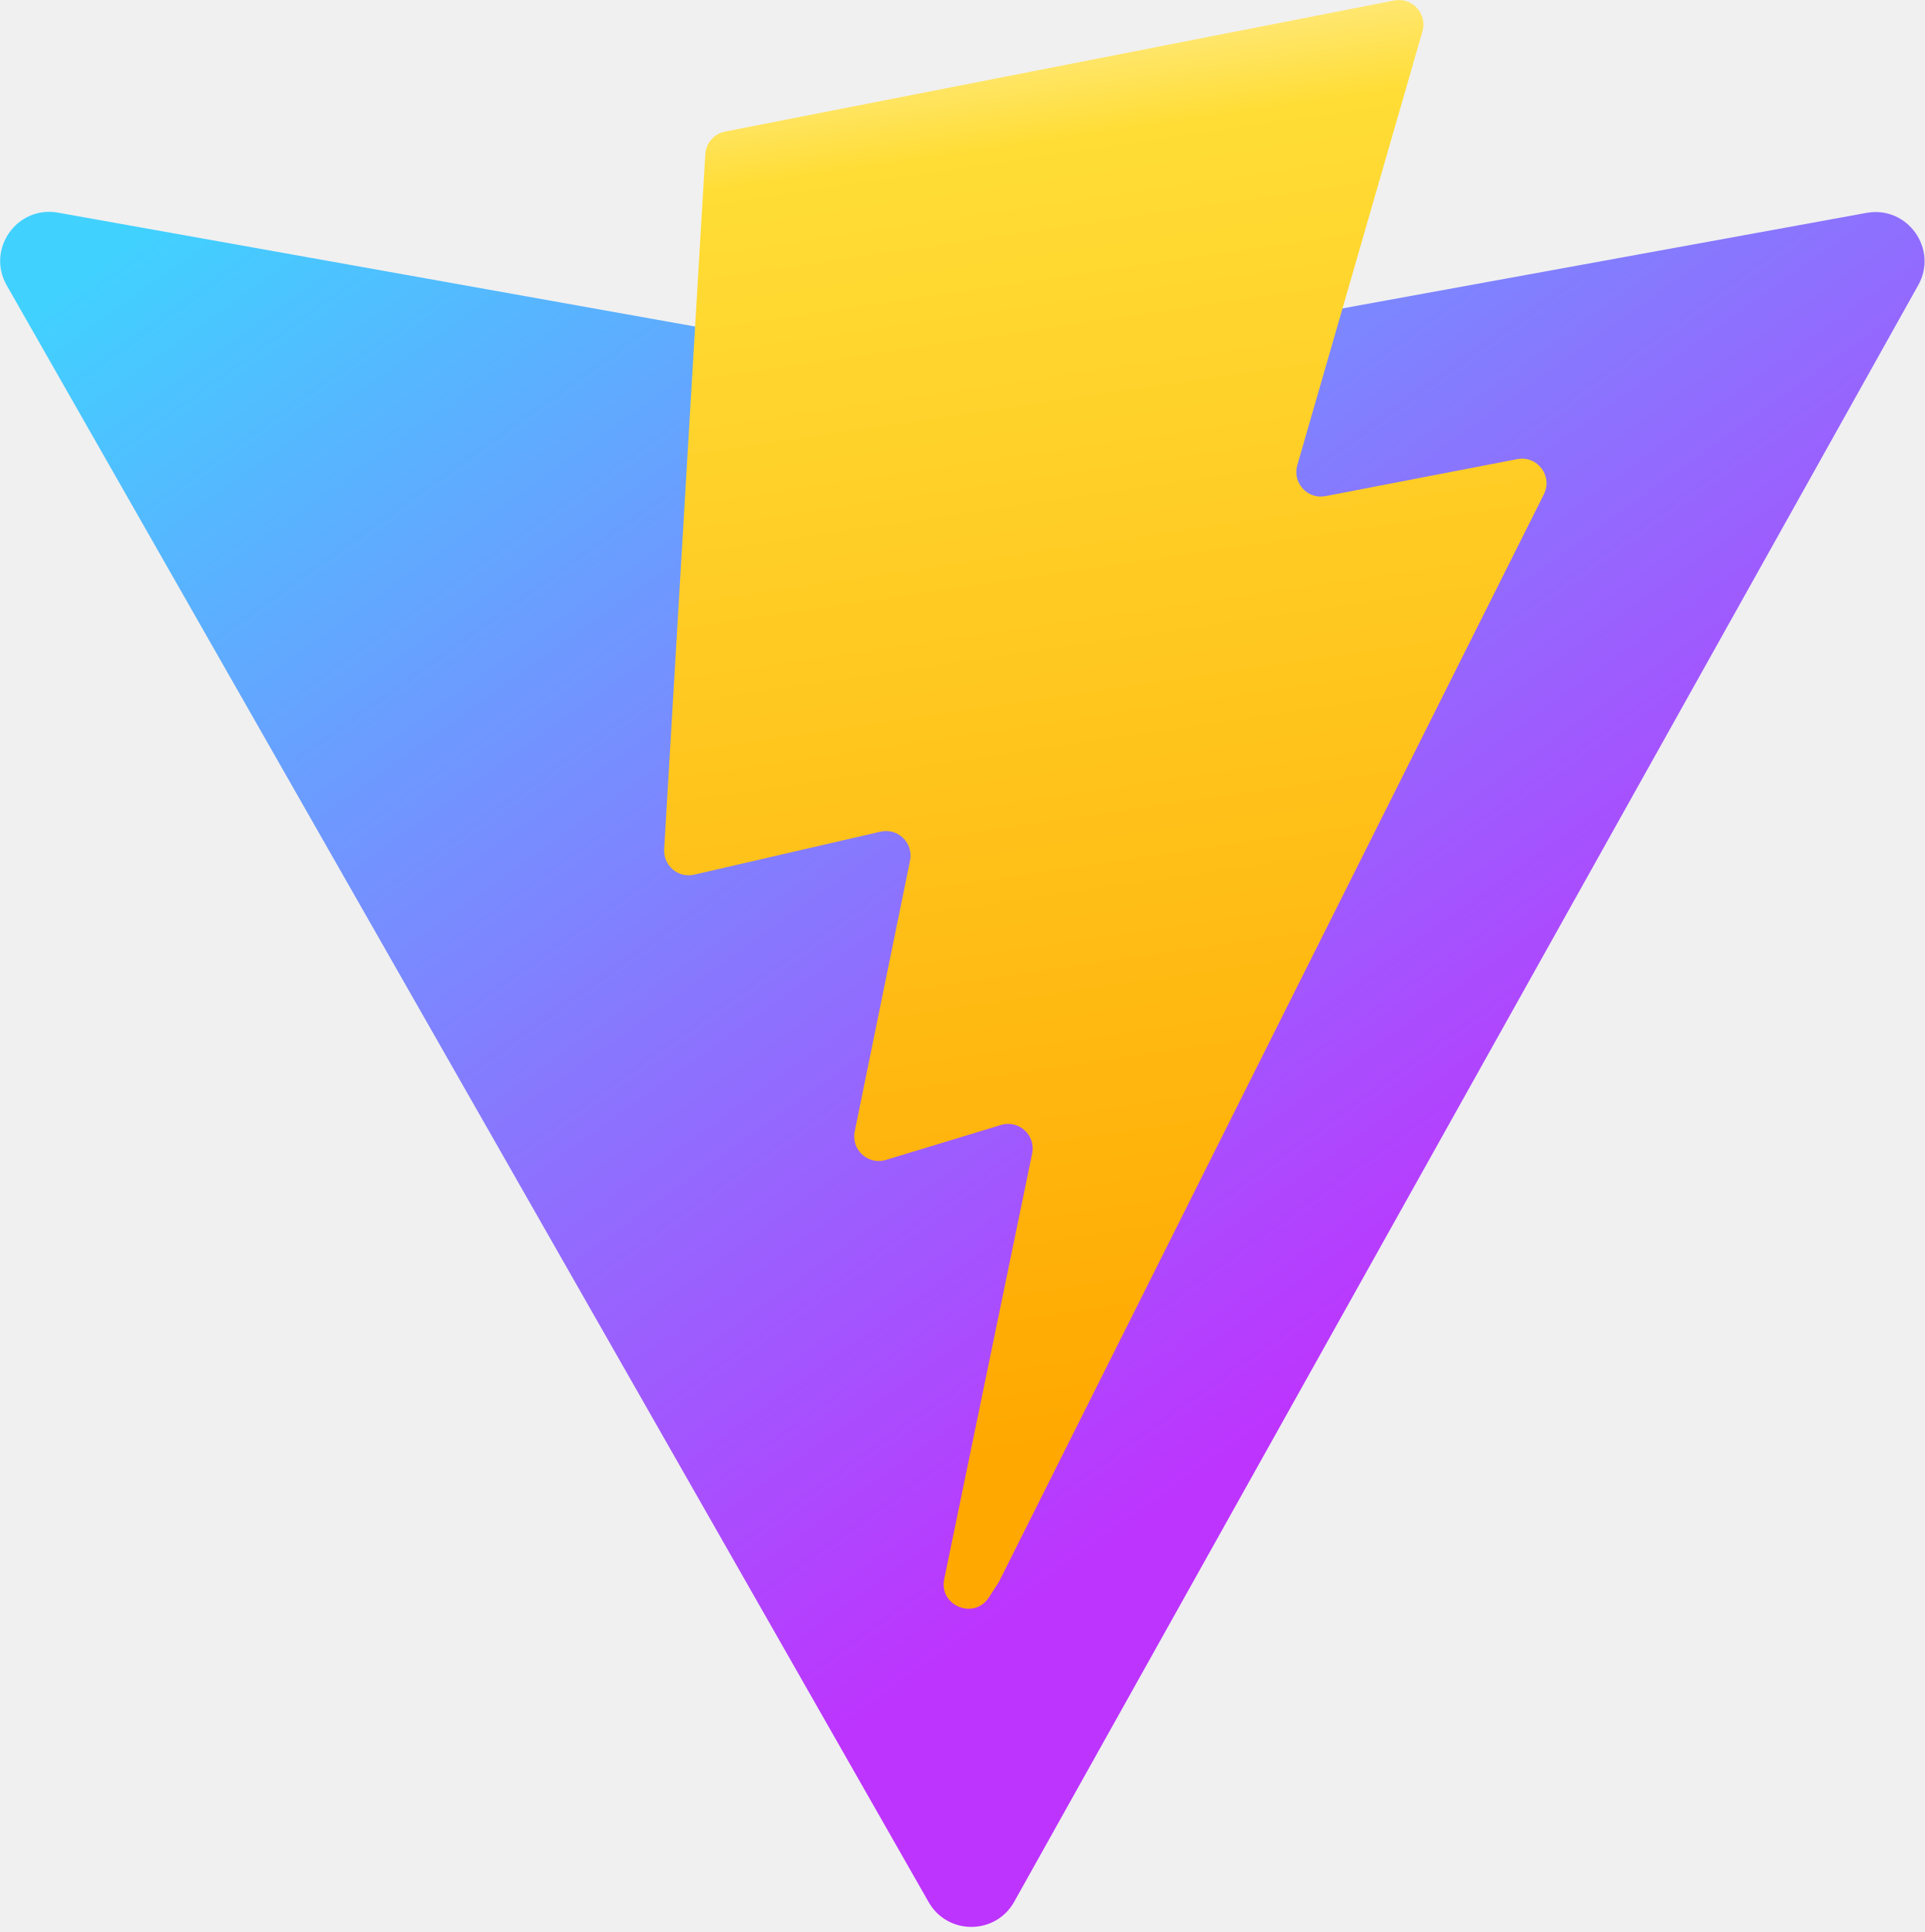
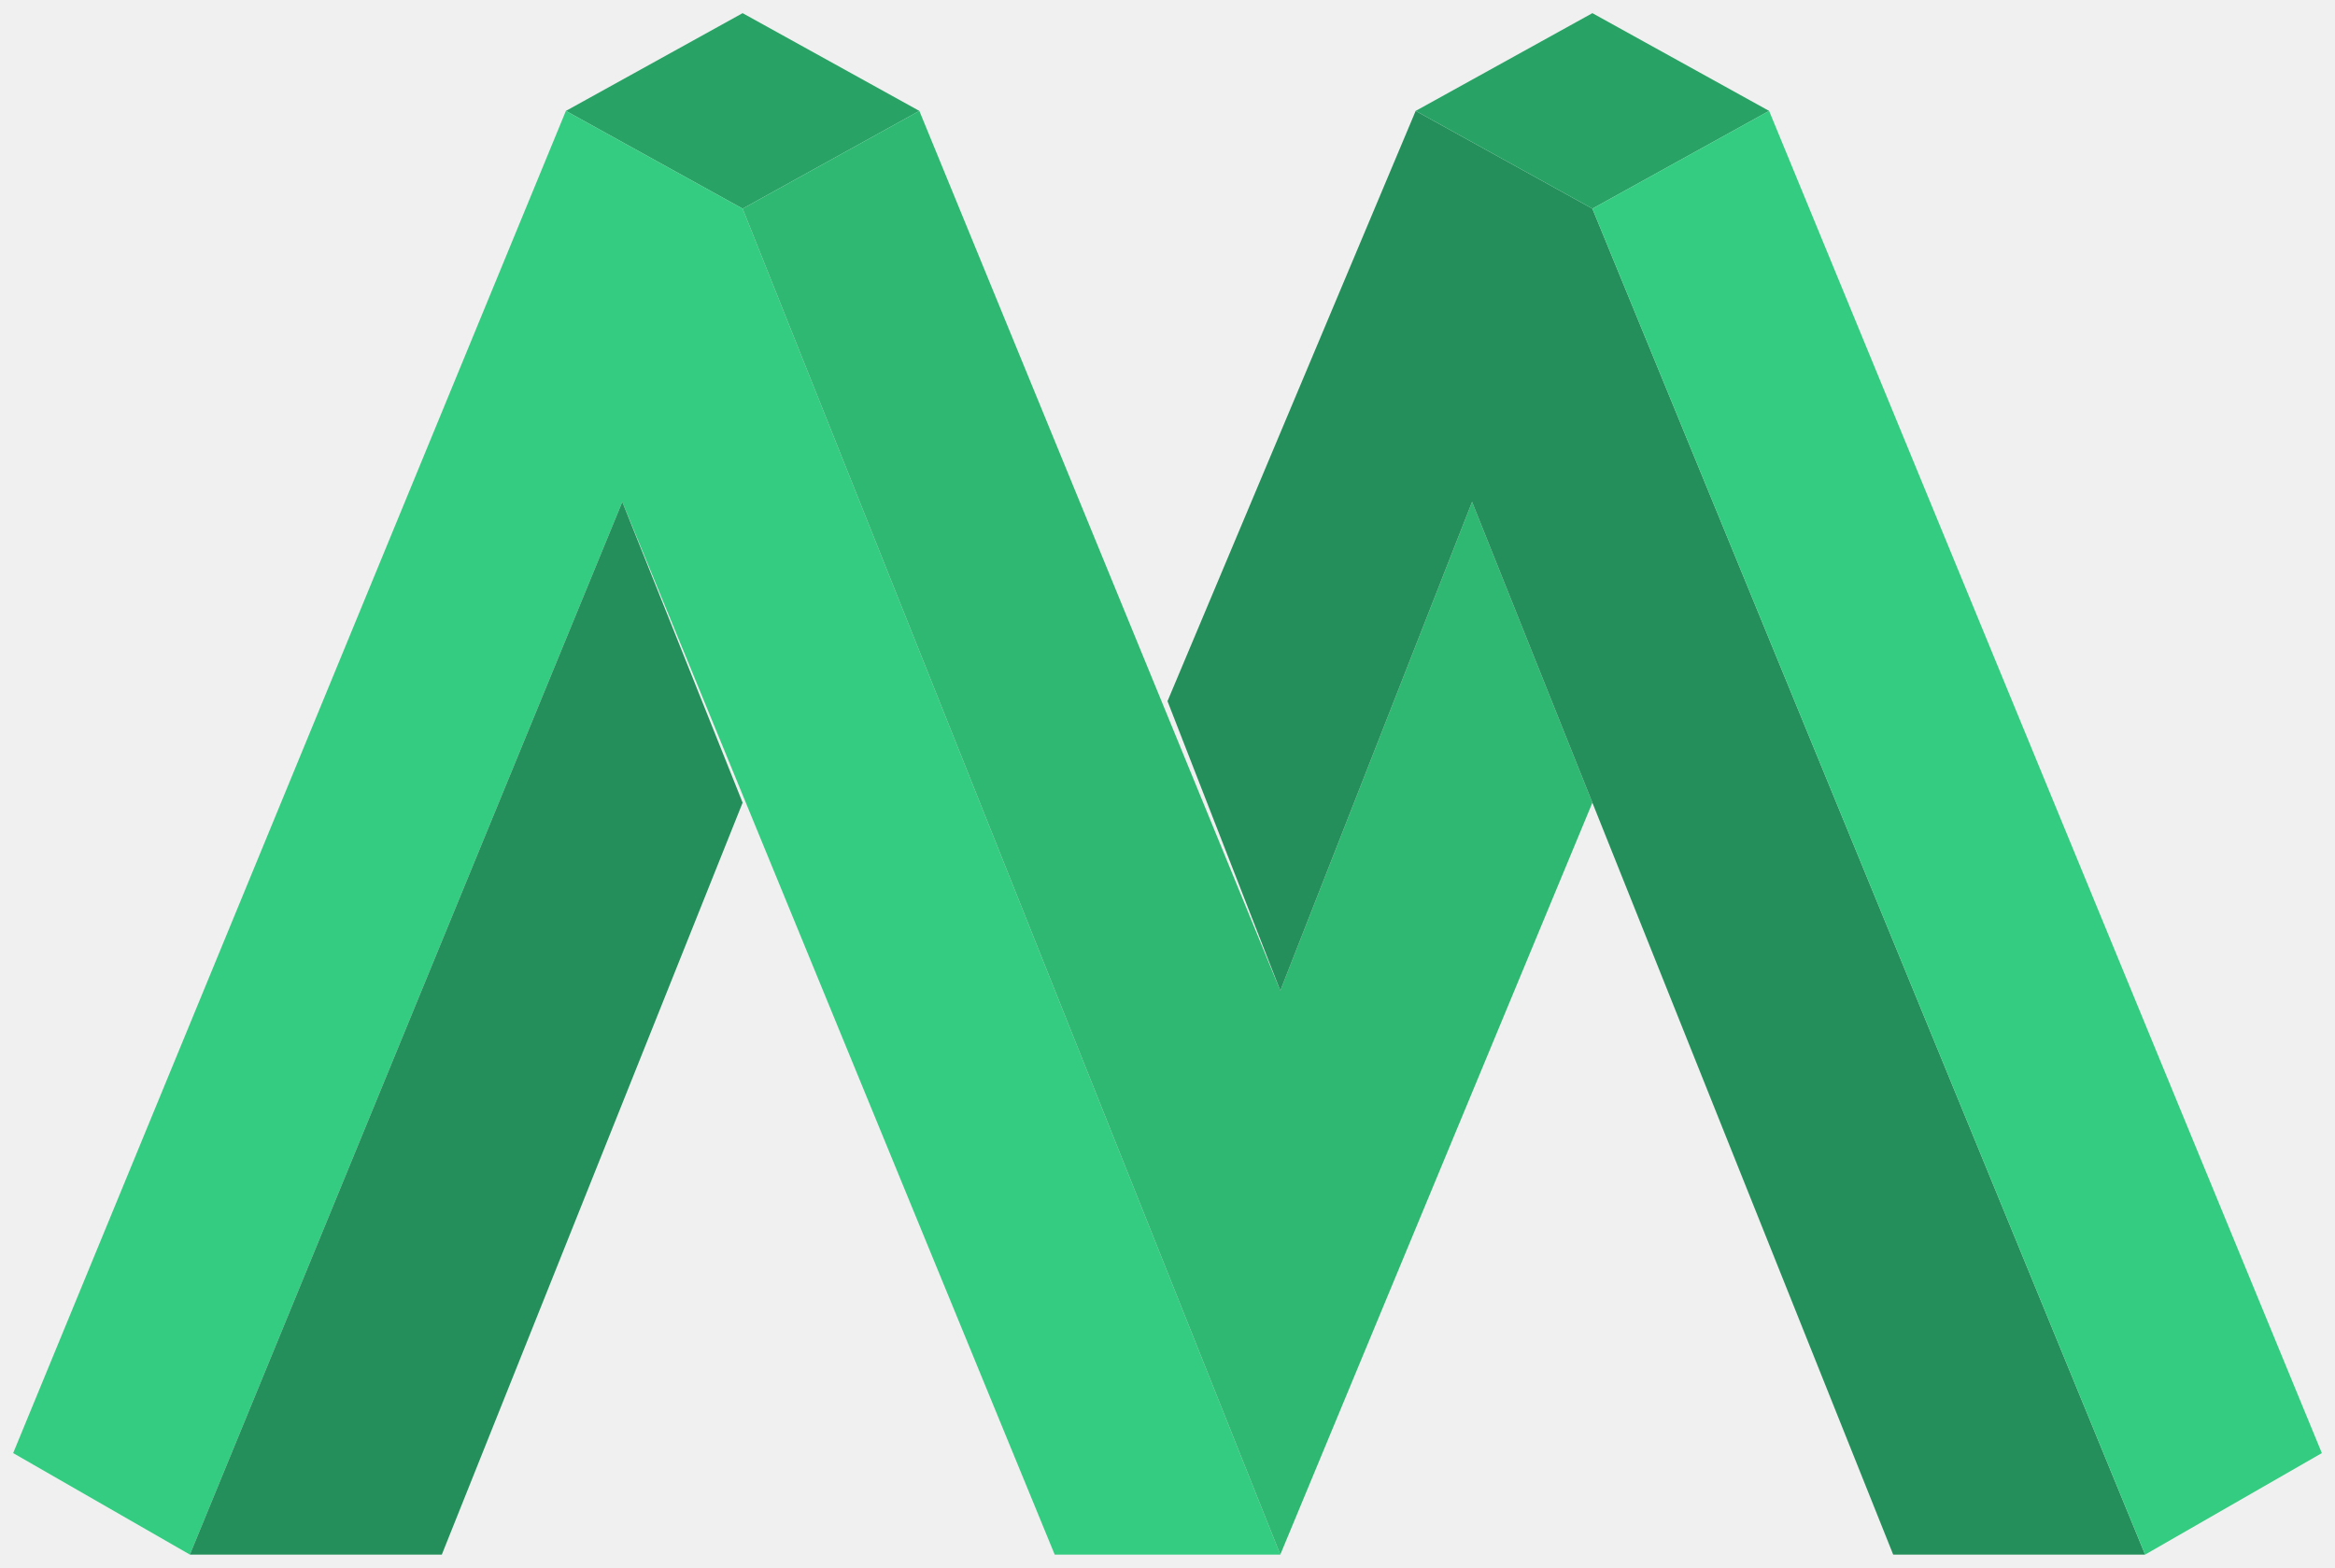
- <svg xmlns="http://www.w3.org/2000/svg" aria-hidden="true" role="img" class="iconify iconify--logos" width="31.88" height="32" preserveAspectRatio="xMidYMid meet" viewBox="0 0 256 257">
-   <defs>
-     <linearGradient id="IconifyId1813088fe1fbc01fb466" x1="-.828%" x2="57.636%" y1="7.652%" y2="78.411%">
-       <stop offset="0%" stop-color="#41D1FF" />
-       <stop offset="100%" stop-color="#BD34FE" />
-     </linearGradient>
-     <linearGradient id="IconifyId1813088fe1fbc01fb467" x1="43.376%" x2="50.316%" y1="2.242%" y2="89.03%">
-       <stop offset="0%" stop-color="#FFEA83" />
-       <stop offset="8.333%" stop-color="#FFDD35" />
-       <stop offset="100%" stop-color="#FFA800" />
-     </linearGradient>
-   </defs>
-   <path fill="url(#IconifyId1813088fe1fbc01fb466)" d="M255.153 37.938L134.897 252.976c-2.483 4.44-8.862 4.466-11.382.048L.875 37.958c-2.746-4.814 1.371-10.646 6.827-9.67l120.385 21.517a6.537 6.537 0 0 0 2.322-.004l117.867-21.483c5.438-.991 9.574 4.796 6.877 9.62Z" />
-   <path fill="url(#IconifyId1813088fe1fbc01fb467)" d="M185.432.063L96.44 17.501a3.268 3.268 0 0 0-2.634 3.014l-5.474 92.456a3.268 3.268 0 0 0 3.997 3.378l24.777-5.718c2.318-.535 4.413 1.507 3.936 3.838l-7.361 36.047c-.495 2.426 1.782 4.5 4.151 3.78l15.304-4.649c2.372-.72 4.652 1.36 4.15 3.788l-11.698 56.621c-.732 3.542 3.979 5.473 5.943 2.437l1.313-2.028l72.516-144.72c1.215-2.423-.88-5.186-3.54-4.672l-25.505 4.922c-2.396.462-4.435-1.77-3.759-4.114l16.646-57.705c.677-2.35-1.37-4.583-3.769-4.113Z" />
+ <svg xmlns="http://www.w3.org/2000/svg" width="310.5mm" height="208.5mm" viewBox="0 0 310.5 208.5" version="1.1" id="svg1" xml:space="preserve">
+   <defs id="defs1" />
+   <g id="layer1" style="display:inline" transform="translate(-769.64,209.4015)">
+     <path style="display:inline;fill:#29a365;fill-opacity:1;stroke:#ffffff;stroke-width:3.5;stroke-linecap:butt;stroke-linejoin:round;stroke-dasharray:none;stroke-opacity:0;paint-order:normal" d="m 844.89,-194.652 23.5,-13 23.5,13 -23.5,13 -23.5,-13" id="path24-2-3" />
+     <path style="display:inline;fill:#33cc80;fill-opacity:1;stroke:#ffffff;stroke-width:3.5;stroke-linecap:round;stroke-linejoin:round;stroke-dasharray:none;stroke-opacity:0;paint-order:normal" d="m 844.89,-194.652 -73.5,178.5 23.5,13.5 57.5,-140 57.5,140 h 30 l -71.5,-179 -23.5,-13" id="path26-7-8" />
+     <path style="display:inline;fill:#248f5a;fill-opacity:1;stroke:#ffffff;stroke-width:3.5;stroke-linecap:butt;stroke-linejoin:round;stroke-dasharray:none;stroke-opacity:0;paint-order:normal" d="m 794.89,-2.652 h 33.5 l 40,-100 -16,-40 z" id="path27-8-1" />
+     <path style="display:inline;fill:#2eb871;fill-opacity:1;stroke:#ffffff;stroke-width:3.5;stroke-linecap:butt;stroke-linejoin:round;stroke-dasharray:none;stroke-opacity:0;paint-order:normal" d="m 891.89,-194.652 48,117 25.5,-65 16,40 -41.5,100 -71.5,-179 z" id="path28-0-6" />
+     <path style="display:inline;fill:#248f5a;fill-opacity:1;stroke:#ffffff;stroke-width:3.5;stroke-linecap:butt;stroke-linejoin:round;stroke-dasharray:none;stroke-opacity:0;paint-order:normal" d="m 924.89,-116.152 33,-78.5 23.5,13 73.5,179 h -33.5 l -40,-100 -16,-40 -25.5,65 z" id="path29-2-2" />
+     <path style="display:inline;fill:#29a365;fill-opacity:1;stroke:#ffffff;stroke-width:3.5;stroke-linecap:butt;stroke-linejoin:round;stroke-dasharray:none;stroke-opacity:0;paint-order:normal" d="m 957.89,-194.652 23.5,-13 23.5,13 -23.5,13 z" id="path30-6-7" />
+     <path style="display:inline;fill:#33cc80;fill-opacity:1;stroke:#ffffff;stroke-width:3.5;stroke-linecap:butt;stroke-linejoin:round;stroke-dasharray:none;stroke-opacity:0;paint-order:normal" d="m 1004.89,-194.652 73.5,178.5 -23.5,13.5 -73.5,-179 z" id="path31-8-4" />
+   </g>
</svg>
